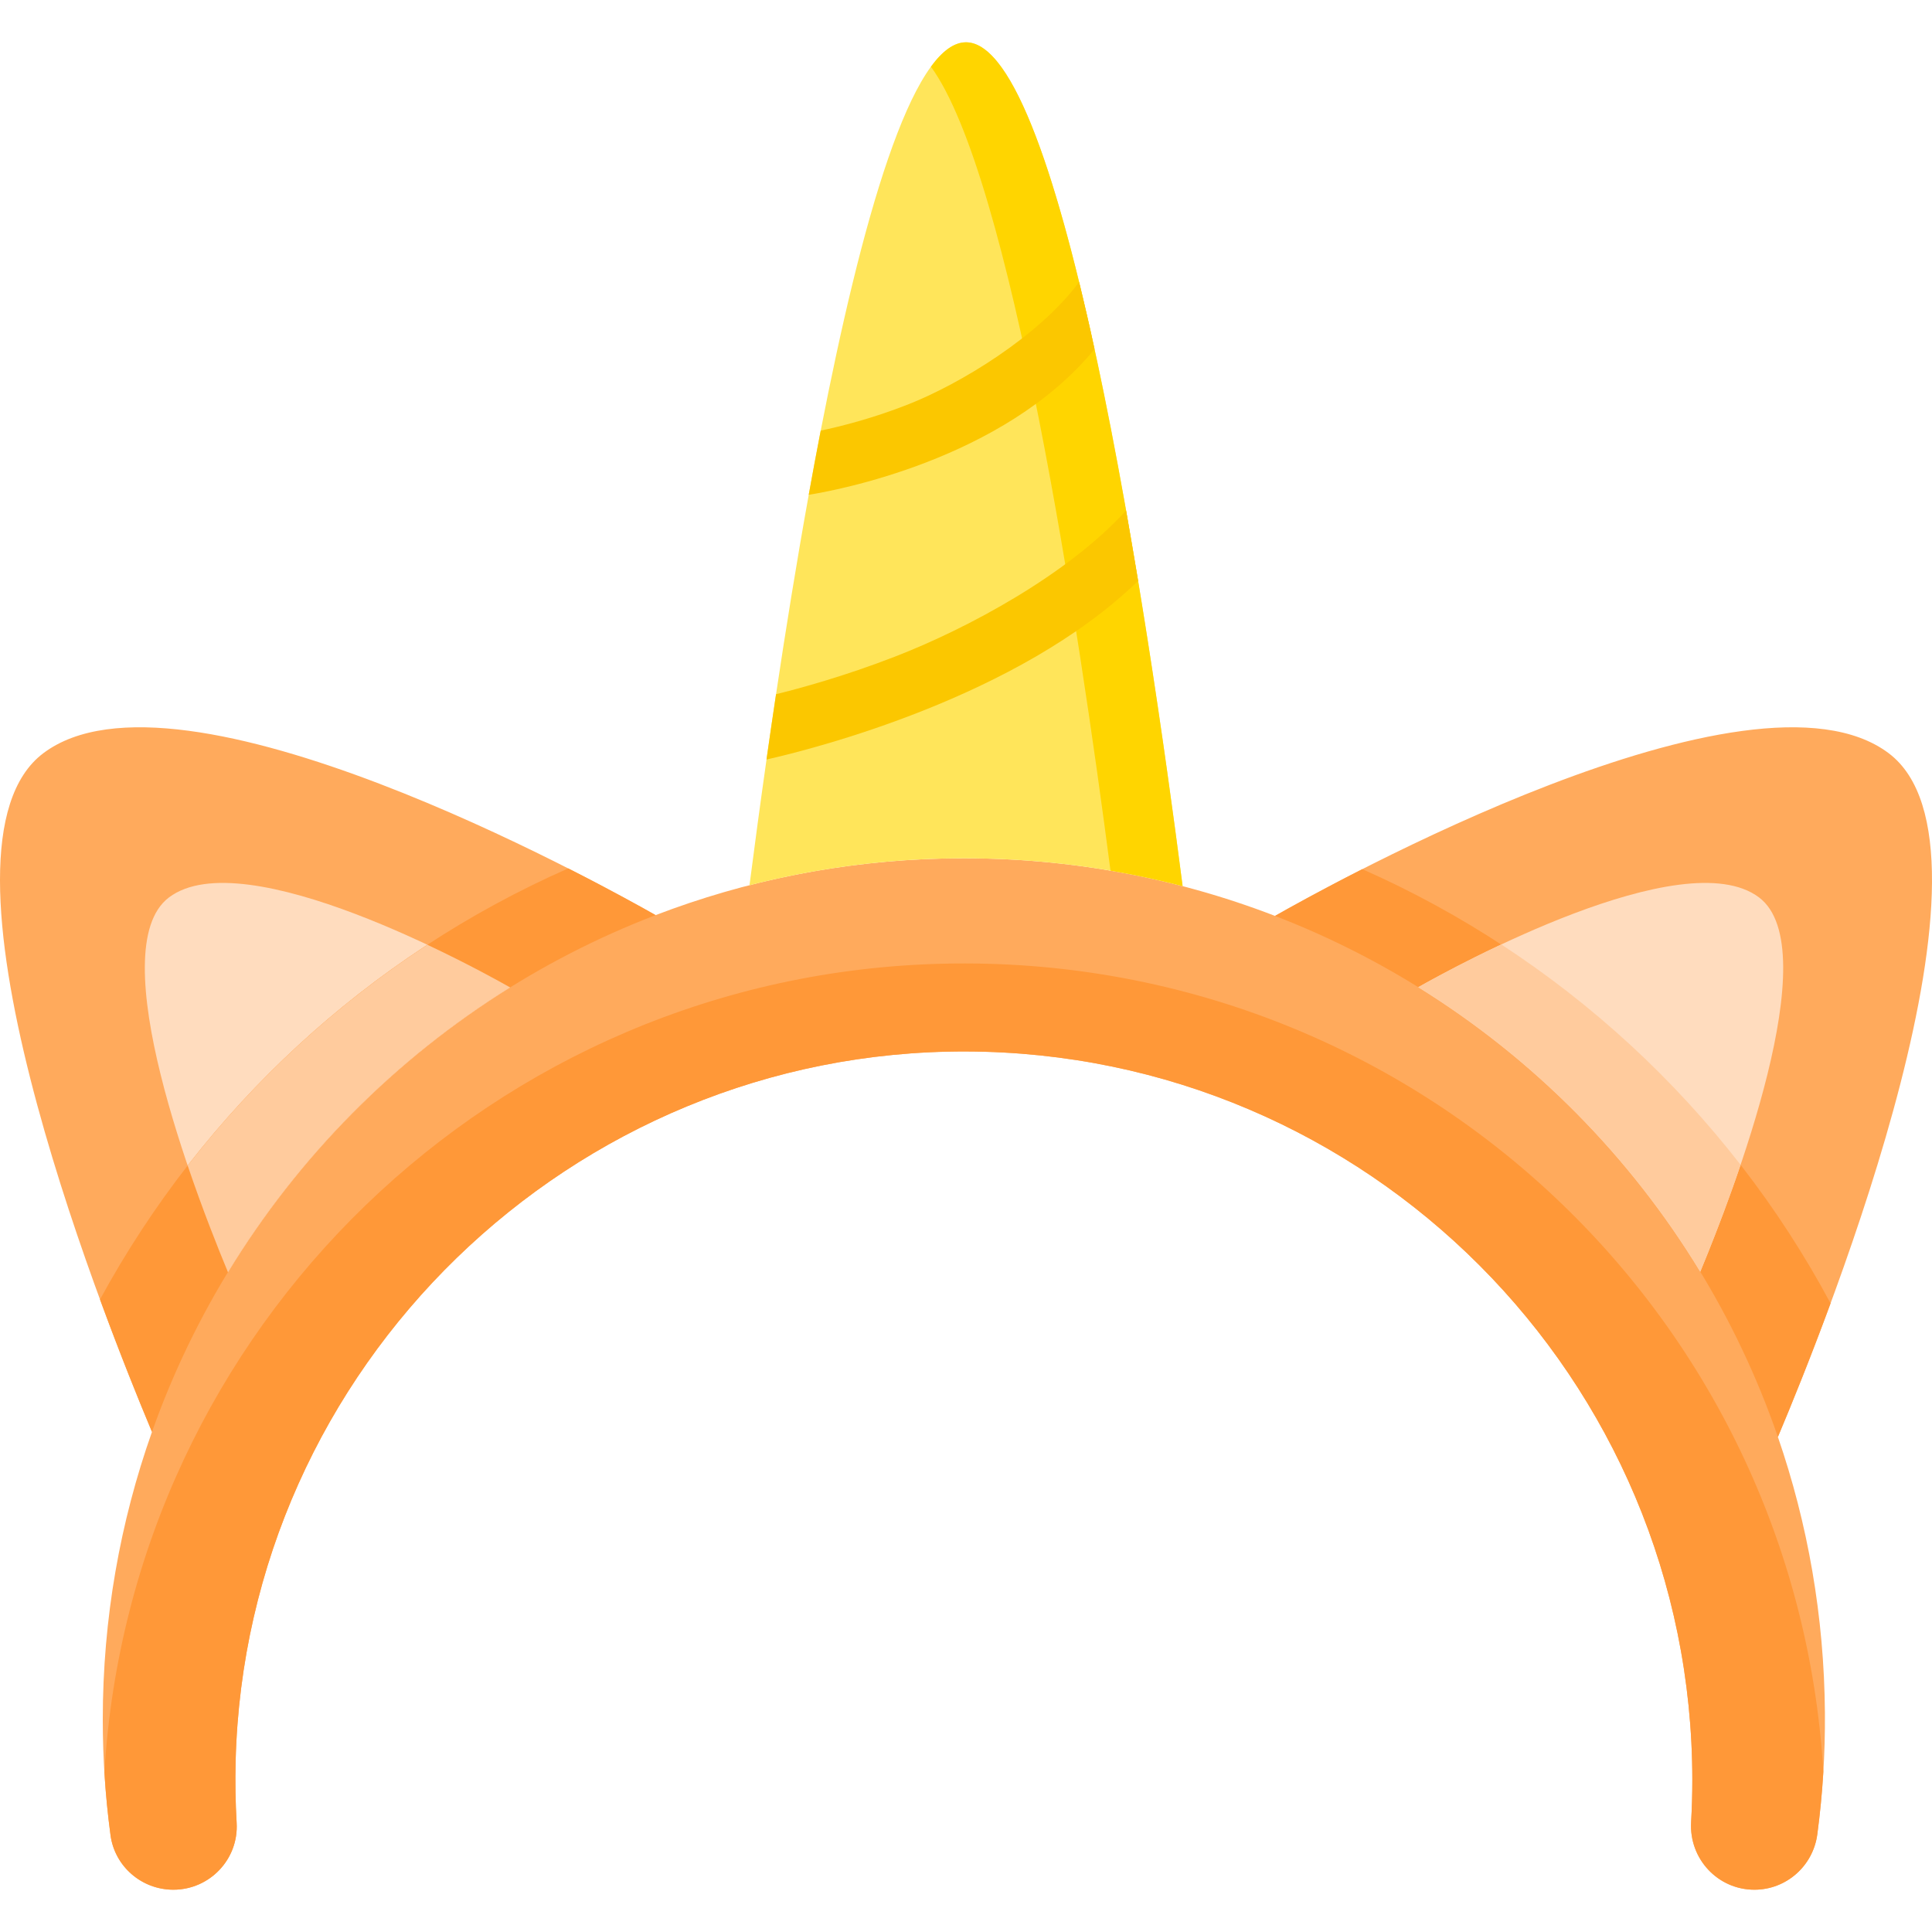
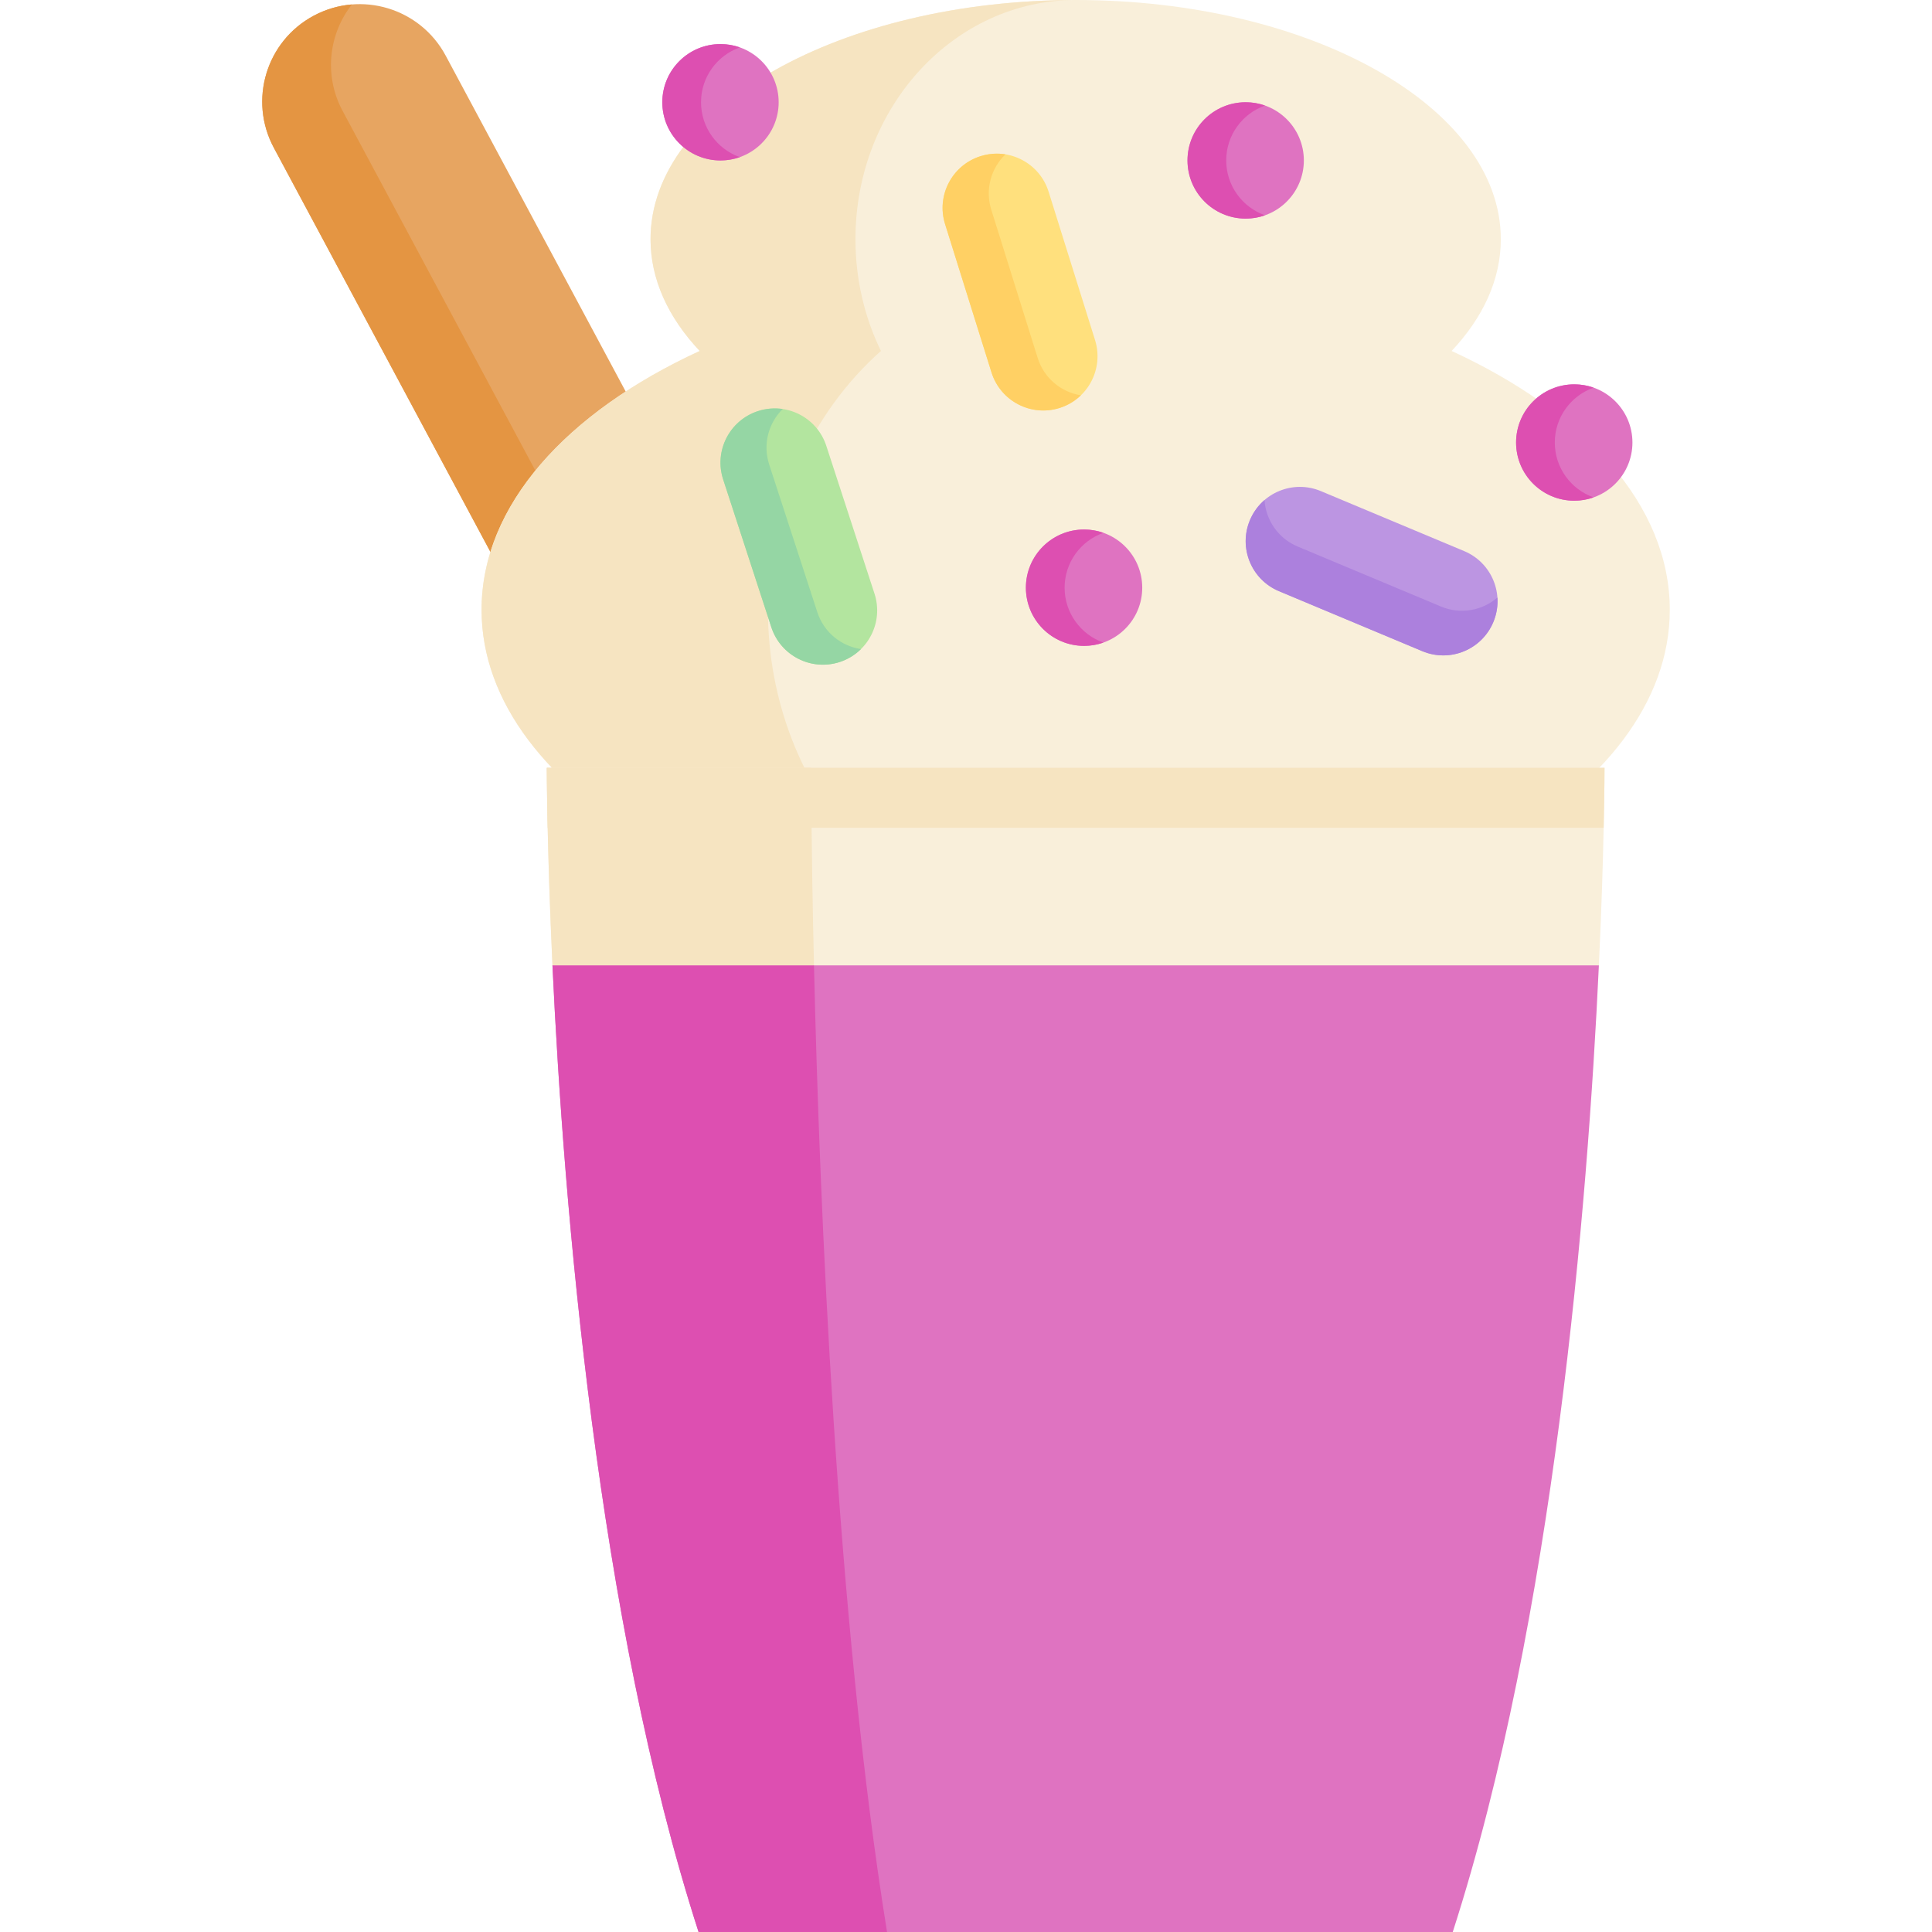
<svg xmlns="http://www.w3.org/2000/svg" id="Capa_1" enable-background="new 0 0 512 512" height="512" viewBox="0 0 512 512" width="512">
-   <path d="m500.526 199.614c-36.358-27.399-149.113 35.406-162.63 43.11-27.166-10.477-56.839-15.929-87.877-15.206-26.828.624-52.508 5.884-76.277 15-15.008-8.526-126.208-70.079-162.269-42.904-32.977 24.851 14.144 144.89 28.803 179.853-8.437 23.827-13.04 49.467-13.04 76.184 0 10.41.701 20.656 2.054 30.696 1.118 8.296 8.271 14.447 16.642 14.447h.006c9.639 0 17.337-8.09 16.776-17.712-.314-5.39-.407-10.839-.269-16.339 2.633-104.521 89.001-188.393 193.555-188.092 106.358.306 192.483 86.62 192.483 193.049 0 3.753-.108 7.481-.32 11.181-.556 9.702 7.051 17.913 16.768 17.913 8.457 0 15.552-6.289 16.673-14.671 1.406-10.51 2.097-21.247 2.018-32.16-.186-25.659-4.564-50.253-12.461-73.159 13.963-33.113 62.779-156.01 29.365-181.19z" fill="#ffaa5c" />
-   <path d="m313.407 234.838c-20.173-5.255-41.438-7.83-63.383-7.315-17.71.412-34.916 2.854-51.4 7.078 1.267-9.829 2.782-21.131 4.513-33.319.01-.082.021-.175.031-.258.793-5.522 1.617-11.22 2.493-17.051 2.545-16.979 5.45-35.05 8.665-52.843 0-.031.01-.051.01-.082 1.02-5.687 2.081-11.343 3.163-16.927 10.653-54.863 24.098-102.915 38.501-102.915 10.581 0 20.626 25.881 29.435 61.333.185.731.361 1.463.546 2.194 1.391 5.718 2.761 11.663 4.08 17.783 2.947 13.507 5.708 27.828 8.273 42.262.031.165.062.34.093.505 1.102 6.223 2.164 12.456 3.184 18.658 4.965 29.97 8.994 59.075 11.796 80.897z" fill="#ffe55a" />
-   <path d="m294.295 230.726c6.468 1.103 12.843 2.475 19.113 4.108-9.282-72.104-31.831-223.625-57.408-223.625-3.149 0-6.252 2.306-9.29 6.469 21.179 29.018 39.198 148.696 47.585 213.048z" fill="#ffd500" />
-   <path d="m135.193 261.677c-8.978-5.089-70.404-38.929-90.409-23.853-18.086 13.63 6.989 78.551 15.632 99.325 18.657-30.641 44.316-56.548 74.777-75.472z" fill="#ffdcbe" />
-   <path d="m361.025 230.336c-11.566 5.877-20.004 10.607-23.129 12.388 62.288 24.022 111.356 74.534 133.265 138.08 3.254-7.716 8.4-20.31 13.957-35.403-27.29-50.97-71.024-91.612-124.093-115.065z" fill="#ff9838" />
-   <path d="m450.583 337.017c8.692-20.913 33.625-85.591 15.576-99.192-19.935-15.023-80.991 18.522-90.305 23.794 30.444 18.875 56.095 44.727 74.729 75.398z" fill="#ffdcbe" />
-   <path d="m150.582 230.137c-52.927 23.308-96.612 63.724-124.076 114.24 5.388 14.696 10.425 27.112 13.77 35.089 22.271-62.894 71.327-113.117 133.466-136.948-3.413-1.939-11.812-6.624-23.16-12.381z" fill="#ff9838" />
-   <path d="m113.261 250.376c-24.291 15.86-45.77 35.661-63.529 58.503 3.966 11.696 8.074 21.997 10.683 28.271 18.658-30.642 44.317-56.549 74.777-75.472-2.897-1.643-11.262-6.281-21.931-11.302z" fill="#ffcb9d" />
-   <path d="m397.852 250.295c-10.63 4.996-18.999 9.626-21.998 11.324 30.444 18.875 56.096 44.727 74.729 75.398 2.626-6.319 6.735-16.634 10.692-28.327-17.729-22.821-39.169-42.581-63.423-58.395z" fill="#ffcb9d" />
-   <path d="m464.931 500.794c8.457 0 15.552-6.289 16.673-14.671.731-5.469 1.265-11 1.601-16.584-7.305-122.036-109.454-217.031-233.186-214.151-118.895 2.768-215.286 96.476-222.351 214.261.342 5.623.88 11.192 1.622 16.698 1.118 8.296 8.271 14.447 16.642 14.447h.005c9.639 0 17.337-8.09 16.776-17.712-.314-5.39-.407-10.839-.269-16.339 2.634-104.521 89.002-188.393 193.556-188.092 106.358.306 192.483 86.62 192.483 193.049 0 3.753-.108 7.481-.32 11.181-.556 9.702 7.051 17.913 16.768 17.913z" fill="#ff9838" />
-   <g fill="#fbc700">
-     <path d="m290.061 92.515c-24.109 29.445-69.173 37.574-75.736 38.615 0-.031.01-.051.01-.082 1.02-5.687 2.081-11.343 3.163-16.927 4.997-1.051 13.631-3.183 23.212-6.964 13.713-5.409 34.617-18.03 45.27-32.423 1.392 5.717 2.762 11.661 4.081 17.781z" />
-     <path d="m301.61 153.94c-31.784 30.888-86.203 44.57-98.474 47.341.01-.082.021-.175.031-.258.793-5.522 1.617-11.22 2.493-17.051 6.202-1.525 17.999-4.719 31.526-9.963 19.276-7.459 45.899-21.811 61.24-38.728z" />
+   <g>
+     <g>
+       <path d="m83.127 4.165c-12.577 6.74-17.308 22.401-10.568 34.978l82.444 153.83c6.741 12.577 22.401 17.309 34.978 10.568 12.577-6.741 17.309-22.401 10.568-34.978l-82.444-153.83c-6.74-12.578-22.4-17.309-34.978-10.568z" fill="#e7a561" />
+       <path d="m198.083 196.755c-2.132 2.722-4.861 5.05-8.104 6.788-12.575 6.739-28.233 2.008-34.972-10.566l-82.448-153.834c-6.739-12.575-2.008-28.233 10.566-34.972 3.244-1.738 6.698-2.713 10.14-2.99-6.171 7.821-7.481 18.863-2.48 28.194l82.447 153.834c5.001 9.331 14.921 14.354 24.851 13.546z" fill="#e49542" />
+     </g>
+     <path d="m384.697 93.009c8.318-8.84 13.035-18.917 13.035-29.616 0-35.011-50.443-63.393-112.669-63.393s-112.669 28.382-112.669 63.393c0 10.699 4.717 20.776 13.035 29.616-35.287 16.246-57.813 40.938-57.813 68.592 0 48.926 70.491 88.587 157.447 88.587s157.447-39.662 157.447-88.587c0-27.654-22.526-52.346-57.813-68.592z" fill="#f9efda" />
+     <path d="m285.062 250.194c-86.953 0-157.443-39.667-157.443-88.592 0-27.658 22.524-52.347 57.811-68.593-8.319-8.834-13.03-18.916-13.03-29.617 0-35.008 50.44-63.387 112.663-63.387-32.225 0-58.357 28.379-58.357 63.387 0 10.701 2.443 20.782 6.752 29.617-18.277 16.247-29.947 40.935-29.947 68.593 0 48.925 36.513 88.592 81.551 88.592z" fill="#f6e4c1" />
+     <path d="m425.214 203.478s0 5.742-.227 15.886c-.186 8.999-.557 21.473-1.268 36.472l-138.657 23.864-138.655-23.865c-.701-14.999-1.072-27.472-1.268-36.472-.227-10.143-.227-15.886-.227-15.886h280.302z" fill="#f9efda" />
+     <path d="m423.72 255.831c-2.979 63.717-11.927 173.081-38.729 256.169h-199.863c-26.802-83.087-35.74-192.451-38.719-256.169h156.296z" fill="#df73c1" />
+     <path d="m215.714 255.831-29.92 20.075-39.385-20.075c-1.495-31.895-1.495-52.357-1.495-52.357h70.047s0 20.463.753 52.357z" fill="#f6e4c1" />
+     <path d="m235.073 512h-49.945c-26.802-83.087-35.74-192.451-38.719-256.169h69.305c1.484 63.718 5.958 173.082 19.359 256.169z" fill="#dd4fb1" />
+     <g>
+       <path d="m222.536 175.436c-7.548 2.461-15.661-1.663-18.121-9.211l-12.765-39.157c-2.461-7.548 1.663-15.661 9.211-18.121 7.548-2.461 15.661 1.663 18.121 9.211l12.765 39.157c2.46 7.547-1.664 15.661-9.211 18.121z" fill="#b3e59f" />
+       <path d="m228.169 172.01c-1.532 1.519-3.441 2.716-5.636 3.431-7.547 2.46-15.659-1.672-18.12-9.218l-12.765-39.155c-2.46-7.547 1.662-15.656 9.208-18.116 2.195-.716 4.442-.874 6.572-.56-3.76 3.698-5.336 9.34-3.589 14.701l12.765 39.155c1.749 5.361 6.348 8.991 11.565 9.762z" fill="#95d6a4" />
+     </g>
+     <g>
+       <path d="m395.744 164.861c-3.065 7.323-11.487 10.774-18.81 7.709l-37.991-15.903c-7.323-3.065-10.774-11.487-7.709-18.81 3.065-7.323 11.487-10.774 18.81-7.709l37.991 15.903c7.323 3.066 10.774 11.487 7.709 18.81z" fill="#bc95e2" />
+       <path d="m396.828 158.357c.149 2.152-.19 4.379-1.082 6.509-3.065 7.322-11.492 10.768-18.814 7.703l-37.989-15.902c-7.322-3.065-10.772-11.482-7.707-18.804.892-2.13 2.239-3.935 3.868-5.343.345 5.263 3.589 10.141 8.79 12.318l37.989 15.902c5.202 2.177 10.953 1.065 14.945-2.383z" fill="#ac80dd" />
+     </g>
+     <g>
+       <path d="m280.772 108.122c-7.576 2.372-15.64-1.848-18.012-9.424l-12.304-39.305c-2.372-7.576 1.848-15.64 9.424-18.012 7.576-2.372 15.64 1.848 18.012 9.424l12.304 39.305c2.371 7.576-1.848 15.64-9.424 18.012z" fill="#ffe07d" />
+       <path d="m286.446 104.762c-1.55 1.501-3.473 2.675-5.676 3.365-7.575 2.371-15.639-1.856-18.01-9.431l-12.303-39.302c-2.371-7.575 1.846-15.636 9.421-18.007 2.204-.69 4.452-.822 6.579-.482-3.804 3.653-5.446 9.277-3.761 14.658l12.303 39.302c1.683 5.381 6.239 9.064 11.447 9.897z" fill="#ffd064" />
+     </g>
+     <g>
+       <circle cx="417.195" cy="117.27" fill="#df73c1" r="15.416" />
+       <path d="m422.325 131.816c-1.608.567-3.33.876-5.134.876-8.515 0-15.411-6.906-15.411-15.422 0-8.515 6.896-15.411 15.411-15.411 1.804 0 3.526.309 5.134.876-5.989 2.114-10.288 7.825-10.288 14.535 0 6.712 4.298 12.433 10.288 14.546z" fill="#dd4fb1" />
+     </g>
+     <g>
+       <circle cx="330.117" cy="42.512" fill="#df73c1" r="15.416" />
+       <path d="m335.247 57.057c-1.608.567-3.33.876-5.134.876-8.515 0-15.411-6.906-15.411-15.422 0-8.515 6.896-15.411 15.411-15.411 1.804 0 3.526.309 5.134.876-5.989 2.114-10.288 7.825-10.288 14.535 0 6.712 4.299 12.433 10.288 14.546z" fill="#dd4fb1" />
+     </g>
+     <g>
+       <circle cx="190.937" cy="27.098" fill="#df73c1" r="15.416" />
+       <path d="m196.066 41.643c-1.608.567-3.33.876-5.134.876-8.515 0-15.411-6.906-15.411-15.422 0-8.515 6.896-15.411 15.411-15.411 1.804 0 3.526.309 5.134.876-5.989 2.114-10.288 7.825-10.288 14.535 0 6.712 4.299 12.433 10.288 14.546z" fill="#dd4fb1" />
+     </g>
+     <g>
+       <circle cx="287.289" cy="155.743" fill="#df73c1" r="15.416" />
+       <path d="m292.419 170.288c-1.608.567-3.33.876-5.134.876-8.515 0-15.411-6.906-15.411-15.422 0-8.515 6.896-15.411 15.411-15.411 1.804 0 3.526.309 5.134.876-5.989 2.114-10.288 7.825-10.288 14.535 0 6.712 4.299 12.433 10.288 14.546z" fill="#dd4fb1" />
+     </g>
+     <path d="m425.214 203.478s0 5.742-.227 15.886h-279.848c-.227-10.143-.227-15.886-.227-15.886z" fill="#f6e4c1" />
  </g>
</svg>
